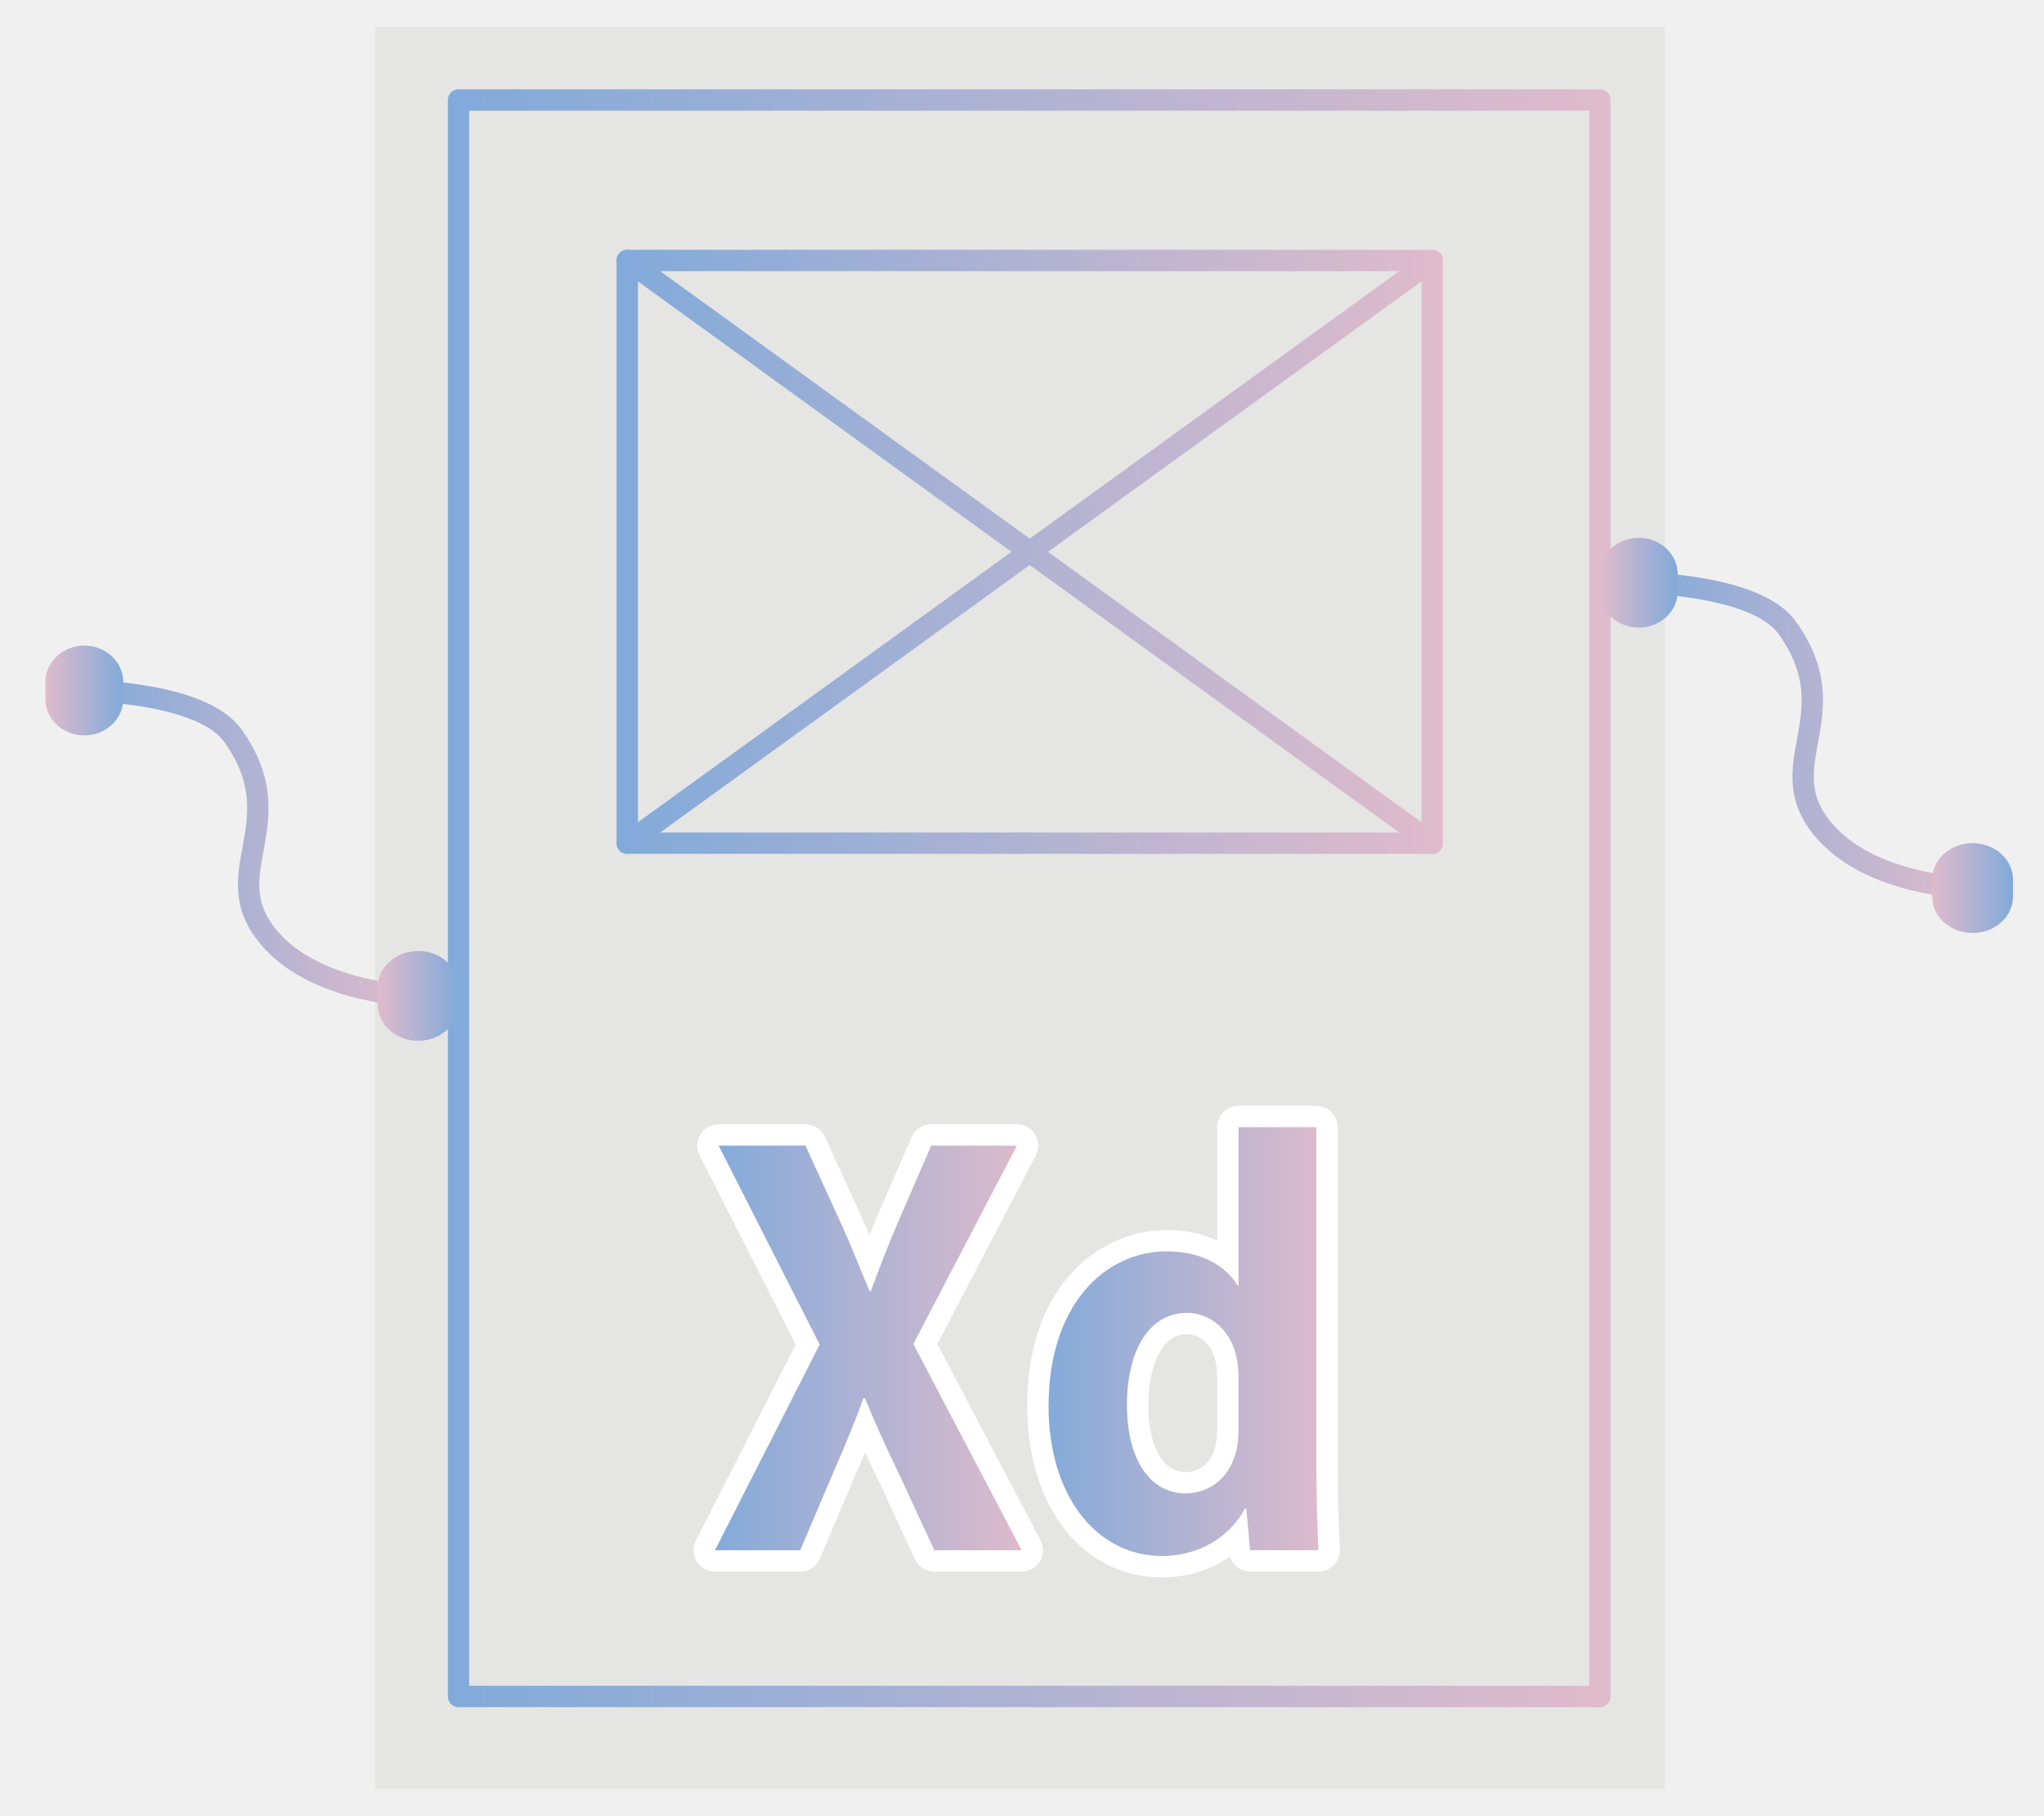
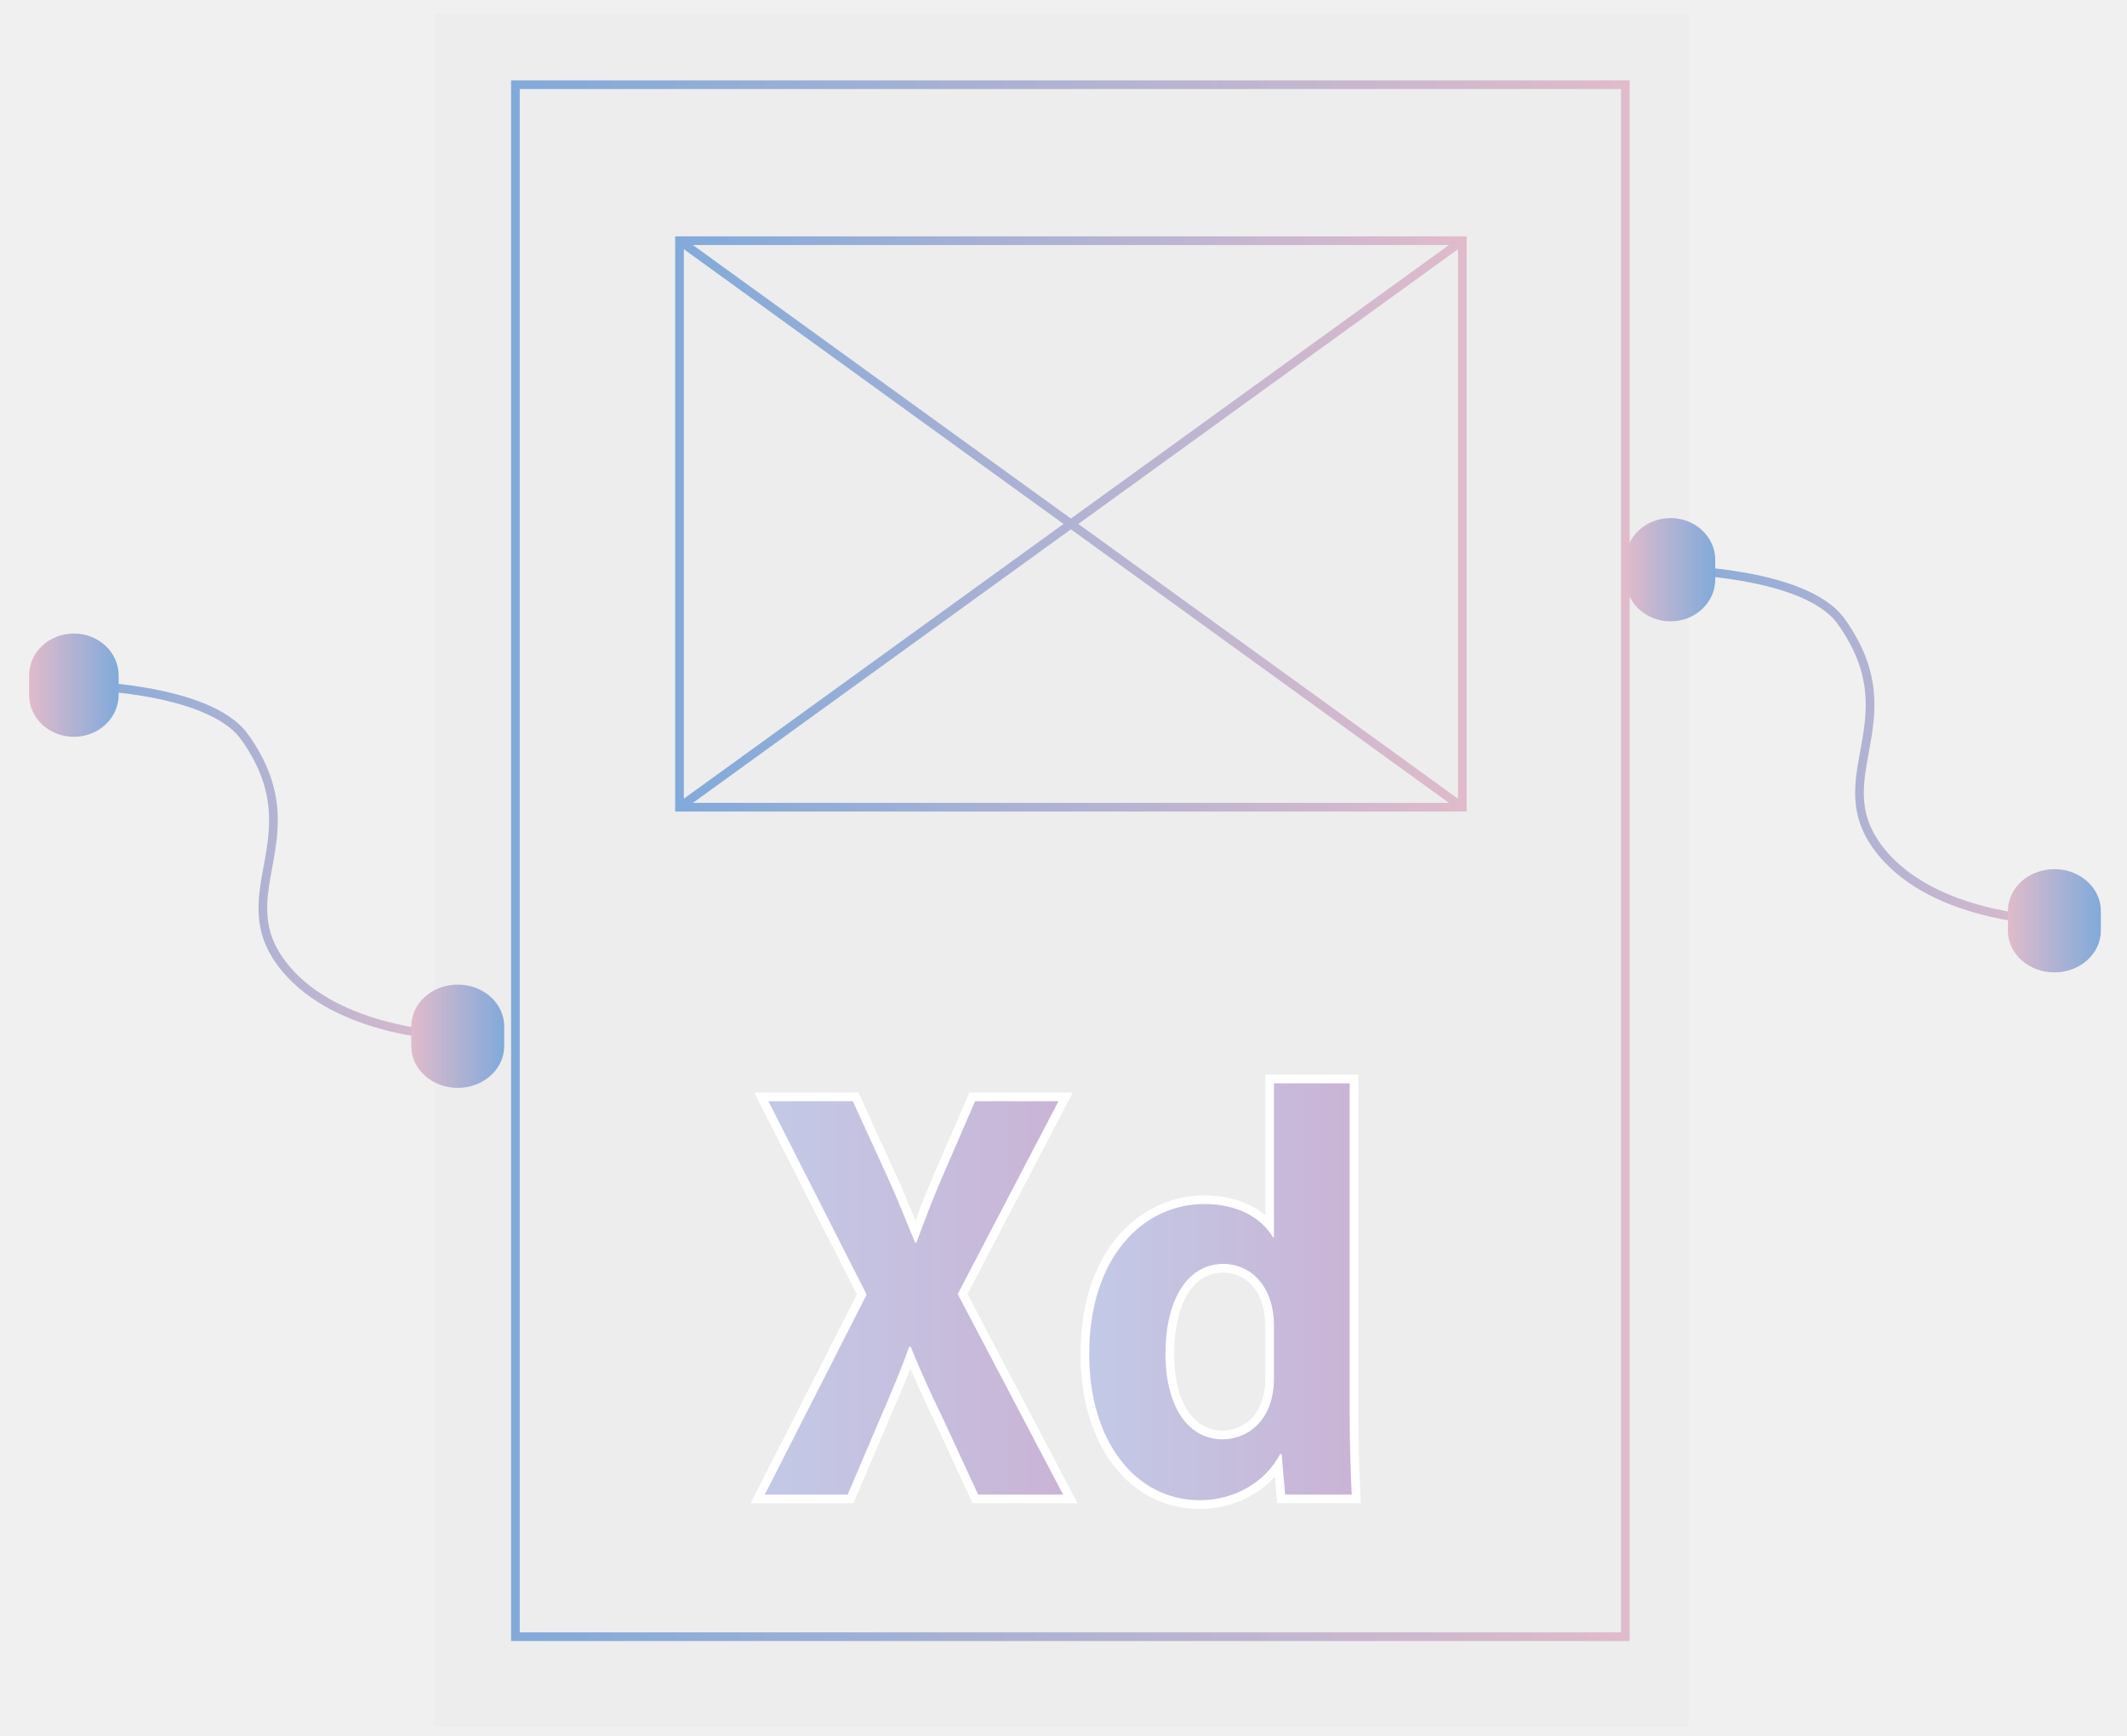
- <svg xmlns="http://www.w3.org/2000/svg" version="1.1" id="圖層_1" x="0px" y="0px" width="95.727px" height="85.04px" viewBox="0 0 95.727 85.04" enable-background="new 0 0 95.727 85.04" xml:space="preserve">
-   <rect x="17.563" y="1.267" fill-rule="evenodd" clip-rule="evenodd" fill="#E5E5E4" width="60.412" height="82.505" />
+ <svg xmlns="http://www.w3.org/2000/svg" version="1.1" id="圖層_1" x="0px" y="0px" width="245px" height="200px" viewBox="0 0 245 200" enable-background="new 0 0 245 200" xml:space="preserve">
+   <rect x="50.015" y="1.587" fill-rule="evenodd" clip-rule="evenodd" fill="#EDEDED" width="144.499" height="197.339" />
  <g>
    <g>
-       <linearGradient id="SVGID_1_" gradientUnits="userSpaceOnUse" x1="32.983" y1="63.123" x2="48.349" y2="63.123">
-         <stop offset="0" style="stop-color:#81AADA" />
-         <stop offset="1" style="stop-color:#E0BBCB" />
+       <linearGradient id="SVGID_1_" gradientUnits="userSpaceOnUse" x1="87.277" y1="149.539" x2="123.281" y2="149.539">
+         <stop offset="0" style="stop-color:#C2CAE7" />
+         <stop offset="1" style="stop-color:#CAB3D5" />
      </linearGradient>
-       <path fill="url(#SVGID_1_)" d="M43.758,73.098c-0.195,0-0.372-0.113-0.454-0.29l-1.7-3.671c-0.406-0.828-0.752-1.574-1.108-2.397    c-0.292,0.747-0.62,1.509-1.011,2.41l-1.551,3.644c-0.079,0.185-0.259,0.304-0.46,0.304h-3.992c-0.174,0-0.335-0.09-0.426-0.239    c-0.091-0.148-0.098-0.333-0.02-0.488l4.789-9.408l-4.616-9.088c-0.079-0.155-0.071-0.34,0.02-0.488    c0.091-0.148,0.252-0.238,0.426-0.238h4.065c0.196,0,0.374,0.114,0.455,0.292l1.7,3.721c0.32,0.703,0.587,1.354,0.857,2.012    c0.258-0.678,0.506-1.307,0.817-2.027l1.602-3.696c0.08-0.183,0.26-0.301,0.459-0.301h4.017c0.175,0,0.337,0.091,0.428,0.241    c0.09,0.15,0.096,0.336,0.016,0.491l-4.733,9.059l4.954,9.427c0.082,0.155,0.076,0.341-0.015,0.491    c-0.09,0.149-0.252,0.241-0.428,0.241H43.758z" />
-       <path fill="#FFFFFF" d="M47.627,53.649l-4.854,9.291l5.076,9.659h-4.09l-1.7-3.671c-0.641-1.307-1.084-2.317-1.553-3.451h-0.074    c-0.394,1.134-0.837,2.169-1.404,3.475l-1.552,3.647h-3.992l4.904-9.634l-4.731-9.315h4.065l1.7,3.721    c0.493,1.085,0.862,2.045,1.307,3.105h0.049c0.444-1.183,0.764-2.045,1.232-3.13l1.602-3.696H47.627 M47.627,52.649h-4.017    c-0.398,0-0.759,0.237-0.917,0.602l-1.602,3.696c-0.134,0.311-0.256,0.603-0.373,0.89c-0.122-0.287-0.25-0.58-0.387-0.881    l-1.701-3.723c-0.163-0.356-0.518-0.584-0.91-0.584h-4.065c-0.348,0-0.67,0.181-0.853,0.477c-0.182,0.296-0.196,0.666-0.039,0.976    l4.5,8.862l-4.673,9.181c-0.158,0.31-0.143,0.68,0.039,0.976c0.182,0.297,0.505,0.478,0.853,0.478h3.992    c0.401,0,0.763-0.239,0.92-0.608l1.552-3.647c0.206-0.474,0.395-0.911,0.57-1.328c0.203,0.443,0.414,0.884,0.643,1.353l1.69,3.651    c0.164,0.354,0.518,0.58,0.907,0.58h4.09c0.35,0,0.675-0.183,0.856-0.483s0.192-0.672,0.029-0.982l-4.832-9.195l4.612-8.826    c0.162-0.31,0.15-0.682-0.031-0.981S47.977,52.649,47.627,52.649L47.627,52.649z" />
+       <path fill="url(#SVGID_1_)" d="M112.349,172.702l-4.198-9.073c-1.227-2.502-2.219-4.683-3.318-7.305    c-0.83,2.275-1.762,4.453-3.02,7.353l-3.84,9.025H87.277l11.984-23.545L87.69,126.375h10.86l4.202,9.192    c0.806,1.773,1.459,3.372,2.15,5.064c0.184,0.451,0.368,0.903,0.558,1.362c0.861-2.296,1.584-4.198,2.565-6.475l3.964-9.145    h10.759l-11.87,22.722l12.403,23.605H112.349z" />
+       <path fill="#FFFFFF" d="M121.923,126.875l-11.609,22.223l12.141,23.104h-9.786l-4.063-8.783c-1.532-3.125-2.593-5.54-3.713-8.254    h-0.178c-0.941,2.714-2.005,5.188-3.36,8.313l-3.712,8.725h-9.549l11.73-23.045l-11.317-22.282h9.724l4.068,8.9    c1.18,2.596,2.062,4.893,3.124,7.429h0.119c1.061-2.829,1.825-4.892,2.944-7.486l3.833-8.843H121.923 M123.573,125.875h-1.65    h-9.605h-0.656l-0.262,0.603l-3.833,8.843c-0.812,1.882-1.446,3.508-2.127,5.307c-0.024-0.062-0.05-0.123-0.074-0.184    c-0.693-1.697-1.349-3.301-2.158-5.082l-4.068-8.902l-0.267-0.584h-0.643h-9.724h-1.629l0.738,1.453L98.7,149.156l-11.499,22.592    l-0.74,1.454h1.631h9.549h0.661l0.259-0.608l3.712-8.725c1.043-2.402,1.862-4.313,2.587-6.196c0.918,2.14,1.796,4.043,2.847,6.187    l4.054,8.763l0.268,0.58h0.64h9.786h1.655l-0.771-1.465l-11.896-22.641l11.367-21.759L123.573,125.875L123.573,125.875z" />
    </g>
    <g>
-       <linearGradient id="SVGID_2_" gradientUnits="userSpaceOnUse" x1="48.606" y1="62.828" x2="62.247" y2="62.828">
-         <stop offset="0" style="stop-color:#81AADA" />
-         <stop offset="1" style="stop-color:#E0BBCB" />
+       <linearGradient id="SVGID_2_" gradientUnits="userSpaceOnUse" x1="124.96" y1="148.833" x2="156.223" y2="148.833">
+         <stop offset="0" style="stop-color:#C2CAE7" />
+         <stop offset="1" style="stop-color:#CAB3D5" />
      </linearGradient>
-       <path fill="url(#SVGID_2_)" d="M54.429,73.37c-3.428,0-5.822-3.094-5.822-7.523c0-5.32,3.133-7.744,6.044-7.744    c1.118,0,2.114,0.311,2.852,0.866v-6.181c0-0.276,0.224-0.5,0.5-0.5h3.646c0.276,0,0.5,0.224,0.5,0.5V68.68    c0,1.375,0.05,2.914,0.097,3.895c0.006,0.137-0.043,0.27-0.138,0.369c-0.094,0.099-0.225,0.155-0.362,0.155h-3.203    c-0.259,0-0.475-0.198-0.498-0.456l-0.063-0.719C57.09,72.835,55.815,73.37,54.429,73.37z M55.587,61.985    c-1.702,0-2.308,1.969-2.308,3.813c0,1.759,0.594,3.639,2.259,3.639c0.906,0,1.964-0.644,1.964-2.457v-2.513    C57.502,62.752,56.541,61.985,55.587,61.985z" />
-       <path fill="#FFFFFF" d="M61.649,52.787V68.68c0,1.381,0.049,2.908,0.098,3.918h-3.203l-0.172-1.947h-0.074    c-0.714,1.355-2.193,2.218-3.869,2.218c-3.105,0-5.322-2.859-5.322-7.023c0-4.682,2.587-7.244,5.544-7.244    c1.602,0,2.76,0.665,3.303,1.601h0.049v-7.417H61.649 M55.538,69.937c1.083,0,2.464-0.788,2.464-2.957v-2.513    c0-1.996-1.208-2.982-2.416-2.982c-1.872,0-2.808,1.922-2.808,4.313C52.779,68.285,53.813,69.937,55.538,69.937 M61.649,51.787    h-3.646c-0.552,0-1,0.448-1,1v5.305c-0.686-0.318-1.487-0.49-2.352-0.49c-3.152,0-6.544,2.58-6.544,8.244    c0,4.724,2.6,8.023,6.322,8.023c1.17,0,2.27-0.348,3.163-0.966c0.13,0.406,0.51,0.694,0.952,0.694h3.203    c0.273,0,0.535-0.112,0.724-0.31c0.189-0.198,0.288-0.464,0.275-0.738c-0.047-0.975-0.097-2.504-0.097-3.871V52.787    C62.649,52.235,62.201,51.787,61.649,51.787L61.649,51.787z M55.538,68.937c-1.297,0-1.759-1.622-1.759-3.139    c0-1.528,0.474-3.313,1.808-3.313c0.705,0,1.416,0.613,1.416,1.982v2.513C57.002,68.842,55.783,68.937,55.538,68.937    L55.538,68.937z" />
+       <path fill="url(#SVGID_2_)" d="M138.192,173.35c-7.791,0-13.232-7.112-13.232-17.297c0-12.248,7.135-17.827,13.764-17.827    c3.197,0,5.859,1.059,7.517,2.947v-16.856h9.722v38.514c0,3.381,0.121,7.045,0.234,9.348l0.026,0.524h-8.648l-0.338-3.855    C145.269,171.651,141.911,173.35,138.192,173.35z M140.963,146.12c-4.585,0-6.219,5.07-6.219,9.814    c0,5.799,2.338,9.401,6.102,9.401c2.004,0,5.395-1.384,5.395-6.571v-6.015C146.24,148.195,143.505,146.12,140.963,146.12z" />
+       <path fill="#FFFFFF" d="M155.462,124.816v38.014c0,3.301,0.116,6.955,0.235,9.372h-7.665l-0.408-4.658h-0.177    c-1.708,3.242-5.247,5.306-9.255,5.306c-7.426,0-12.732-6.837-12.732-16.797c0-11.199,6.188-17.327,13.264-17.327    c3.832,0,6.597,1.59,7.897,3.829h0.119v-17.738H155.462 M140.846,165.836c2.59,0,5.895-1.885,5.895-7.071v-6.015    c0-4.771-2.888-7.13-5.777-7.13c-4.479,0-6.719,4.597-6.719,10.314C134.244,161.885,136.719,165.836,140.846,165.836     M156.462,123.816h-1h-8.722h-1v1v15.189c-1.757-1.457-4.225-2.28-7.017-2.28c-6.87,0-14.264,5.735-14.264,18.327    c0,10.479,5.647,17.797,13.732,17.797c3.42,0,6.55-1.379,8.655-3.714l0.188,2.153l0.08,0.913h0.916h7.665h1.051l-0.052-1.049    c-0.113-2.297-0.234-5.951-0.234-9.323v-38.014V123.816L156.462,123.816z M140.846,164.836c-3.455,0-5.602-3.411-5.602-8.901    c0-4.503,1.502-9.314,5.719-9.314c2.301,0,4.777,1.918,4.777,6.13v6.015C145.74,163.558,142.664,164.836,140.846,164.836    L140.846,164.836z" />
    </g>
  </g>
-   <linearGradient id="SVGID_3_" gradientUnits="userSpaceOnUse" x1="20.974" y1="42.065" x2="75.426" y2="42.065">
+   <linearGradient id="SVGID_3_" gradientUnits="userSpaceOnUse" x1="58.869" y1="99.168" x2="187.717" y2="99.168">
    <stop offset="0" style="stop-color:#81AADA" />
    <stop offset="1" style="stop-color:#E0BBCB" />
  </linearGradient>
-   <rect x="21.474" y="4.684" fill="none" stroke="url(#SVGID_3_)" stroke-linecap="round" stroke-linejoin="round" stroke-miterlimit="10" width="53.452" height="74.761" />
-   <linearGradient id="SVGID_4_" gradientUnits="userSpaceOnUse" x1="28.876" y1="25.843" x2="67.574" y2="25.843">
+   <rect x="59.369" y="9.76" fill="none" stroke="url(#SVGID_3_)" stroke-miterlimit="10" width="127.848" height="178.816" />
+   <linearGradient id="SVGID_4_" gradientUnits="userSpaceOnUse" x1="77.769" y1="60.368" x2="168.939" y2="60.368">
    <stop offset="0" style="stop-color:#81AADA" />
    <stop offset="1" style="stop-color:#E0BBCB" />
  </linearGradient>
-   <rect x="29.376" y="12.198" fill="none" stroke="url(#SVGID_4_)" stroke-linecap="round" stroke-linejoin="round" stroke-miterlimit="10" width="37.698" height="27.289" />
-   <linearGradient id="SVGID_5_" gradientUnits="userSpaceOnUse" x1="28.876" y1="25.843" x2="67.574" y2="25.843">
+   <rect x="78.269" y="27.733" fill="none" stroke="url(#SVGID_4_)" stroke-miterlimit="10" width="90.17" height="65.271" />
+   <linearGradient id="SVGID_5_" gradientUnits="userSpaceOnUse" x1="77.561" y1="60.368" x2="169.145" y2="60.368">
    <stop offset="0" style="stop-color:#81AADA" />
    <stop offset="1" style="stop-color:#E0BBCB" />
  </linearGradient>
-   <line fill="none" stroke="url(#SVGID_5_)" stroke-linecap="round" stroke-linejoin="round" stroke-miterlimit="10" x1="29.376" y1="12.198" x2="67.074" y2="39.487" />
-   <linearGradient id="SVGID_6_" gradientUnits="userSpaceOnUse" x1="28.876" y1="25.843" x2="67.574" y2="25.843">
+   <line fill="none" stroke="url(#SVGID_5_)" stroke-miterlimit="10" x1="78.269" y1="27.733" x2="168.438" y2="93.004" />
+   <linearGradient id="SVGID_6_" gradientUnits="userSpaceOnUse" x1="77.561" y1="60.368" x2="169.145" y2="60.368">
    <stop offset="0" style="stop-color:#81AADA" />
    <stop offset="1" style="stop-color:#E0BBCB" />
  </linearGradient>
-   <line fill="none" stroke="url(#SVGID_6_)" stroke-linecap="round" stroke-linejoin="round" stroke-miterlimit="10" x1="67.074" y1="12.198" x2="29.376" y2="39.487" />
-   <linearGradient id="SVGID_7_" gradientUnits="userSpaceOnUse" x1="76.745" y1="34.44" x2="92.318" y2="34.44">
+   <line fill="none" stroke="url(#SVGID_6_)" stroke-miterlimit="10" x1="168.438" y1="27.733" x2="78.269" y2="93.004" />
+   <linearGradient id="SVGID_7_" gradientUnits="userSpaceOnUse" x1="191.237" y1="85.865" x2="237.615" y2="85.865">
    <stop offset="0" style="stop-color:#81AADA" />
    <stop offset="1" style="stop-color:#E0BBCB" />
  </linearGradient>
-   <path fill="none" stroke="url(#SVGID_7_)" stroke-miterlimit="10" d="M76.749,27.289c0,0,5.476,0.048,6.949,2.103  c3.014,4.207-1.061,6.52,1.884,9.674c2.296,2.459,6.729,2.523,6.729,2.523" />
-   <linearGradient id="SVGID_8_" gradientUnits="userSpaceOnUse" x1="909.576" y1="27.289" x2="914.343" y2="27.289" gradientTransform="matrix(-0.7649 0 0 1 774.3151 0)">
+   <path fill="none" stroke="url(#SVGID_7_)" stroke-miterlimit="10" d="M192.42,65.639c0,0,15.487,0.137,19.652,5.95  c8.522,11.897-3.002,18.439,5.326,27.363c6.496,6.959,19.037,7.14,19.037,7.14" />
+   <linearGradient id="SVGID_8_" gradientUnits="userSpaceOnUse" x1="56.372" y1="65.64" x2="69.852" y2="65.64" gradientTransform="matrix(-0.7649 0 0 1 240.6885 0)">
    <stop offset="0" style="stop-color:#81AADA" />
    <stop offset="1" style="stop-color:#E0BBCB" />
  </linearGradient>
-   <path fill="url(#SVGID_8_)" d="M74.926,26.888c0-0.939,0.816-1.702,1.823-1.702l0,0c1.006,0,1.823,0.763,1.823,1.702v0.802  c0,0.94-0.817,1.702-1.823,1.702l0,0c-1.006,0-1.823-0.762-1.823-1.702V26.888z" />
-   <linearGradient id="SVGID_9_" gradientUnits="userSpaceOnUse" x1="889.049" y1="41.59" x2="893.998" y2="41.59" gradientTransform="matrix(-0.7649 0 0 1 774.3151 0)">
+   <path fill="url(#SVGID_8_)" d="M187.26,64.504c0-2.658,2.312-4.813,5.16-4.813l0,0c2.845,0,5.15,2.155,5.15,4.813v2.269  c0,2.657-2.306,4.816-5.15,4.816l0,0c-2.849,0-5.16-2.159-5.16-4.816V64.504z" />
+   <linearGradient id="SVGID_9_" gradientUnits="userSpaceOnUse" x1="-1.698" y1="106.09" x2="12.3" y2="106.09" gradientTransform="matrix(-0.7649 0 0 1 240.6885 0)">
    <stop offset="0" style="stop-color:#81AADA" />
    <stop offset="1" style="stop-color:#E0BBCB" />
  </linearGradient>
-   <path fill="url(#SVGID_9_)" d="M90.488,41.189c0-0.94,0.848-1.702,1.894-1.702l0,0c1.045,0,1.893,0.762,1.893,1.702v0.802  c0,0.94-0.848,1.702-1.893,1.702l0,0c-1.046,0-1.894-0.762-1.894-1.702V41.189z" />
-   <linearGradient id="SVGID_10_" gradientUnits="userSpaceOnUse" x1="3.945" y1="39.487" x2="19.518" y2="39.487">
+   <path fill="url(#SVGID_9_)" d="M231.281,104.956c0-2.658,2.397-4.816,5.353-4.816l0,0c2.955,0,5.354,2.158,5.354,4.816v2.269  c0,2.657-2.399,4.814-5.354,4.814l0,0c-2.955,0-5.353-2.157-5.353-4.814V104.956z" />
+   <linearGradient id="SVGID_10_" gradientUnits="userSpaceOnUse" x1="7.323" y1="99.169" x2="53.703" y2="99.169">
    <stop offset="0" style="stop-color:#81AADA" />
    <stop offset="1" style="stop-color:#E0BBCB" />
  </linearGradient>
-   <path fill="none" stroke="url(#SVGID_10_)" stroke-miterlimit="10" d="M3.949,32.337c0,0,5.476,0.048,6.948,2.103  c3.014,4.206-1.061,6.52,1.884,9.674c2.296,2.46,6.729,2.524,6.729,2.524" />
-   <linearGradient id="SVGID_11_" gradientUnits="userSpaceOnUse" x1="1004.752" y1="32.336" x2="1009.519" y2="32.336" gradientTransform="matrix(-0.7649 0 0 1 774.3151 0)">
+   <path fill="none" stroke="url(#SVGID_10_)" stroke-miterlimit="10" d="M8.506,78.943c0,0,15.491,0.136,19.655,5.95  c8.526,11.895-3,18.439,5.328,27.363c6.495,6.956,19.035,7.14,19.035,7.14" />
+   <linearGradient id="SVGID_11_" gradientUnits="userSpaceOnUse" x1="296.805" y1="78.943" x2="310.286" y2="78.943" gradientTransform="matrix(-0.7649 0 0 1 240.6885 0)">
    <stop offset="0" style="stop-color:#81AADA" />
    <stop offset="1" style="stop-color:#E0BBCB" />
  </linearGradient>
-   <path fill="url(#SVGID_11_)" d="M2.126,31.936c0-0.939,0.816-1.702,1.823-1.702l0,0c1.006,0,1.823,0.763,1.823,1.702v0.802  c0,0.939-0.817,1.702-1.823,1.702l0,0c-1.007,0-1.823-0.763-1.823-1.702V31.936z" />
-   <linearGradient id="SVGID_12_" gradientUnits="userSpaceOnUse" x1="984.224" y1="46.637" x2="989.173" y2="46.637" gradientTransform="matrix(-0.7649 0 0 1 774.3151 0)">
+   <path fill="url(#SVGID_11_)" d="M3.352,77.809c0-2.659,2.308-4.814,5.154-4.814l0,0c2.848,0,5.158,2.155,5.158,4.814v2.267  c0,2.659-2.31,4.817-5.158,4.817l0,0c-2.846,0-5.154-2.159-5.154-4.817V77.809z" />
+   <linearGradient id="SVGID_12_" gradientUnits="userSpaceOnUse" x1="238.737" y1="119.393" x2="252.738" y2="119.393" gradientTransform="matrix(-0.7649 0 0 1 240.6885 0)">
    <stop offset="0" style="stop-color:#81AADA" />
    <stop offset="1" style="stop-color:#E0BBCB" />
  </linearGradient>
-   <path fill="url(#SVGID_12_)" d="M17.688,46.236c0-0.939,0.848-1.702,1.894-1.702l0,0c1.045,0,1.893,0.763,1.893,1.702v0.802  c0,0.94-0.848,1.702-1.893,1.702l0,0c-1.046,0-1.894-0.762-1.894-1.702V46.236z" />
+   <path fill="url(#SVGID_12_)" d="M47.37,118.259c0-2.657,2.397-4.815,5.354-4.815l0,0c2.957,0,5.355,2.158,5.355,4.815v2.27  c0,2.658-2.398,4.814-5.355,4.814l0,0c-2.957,0-5.354-2.156-5.354-4.814V118.259z" />
</svg>
